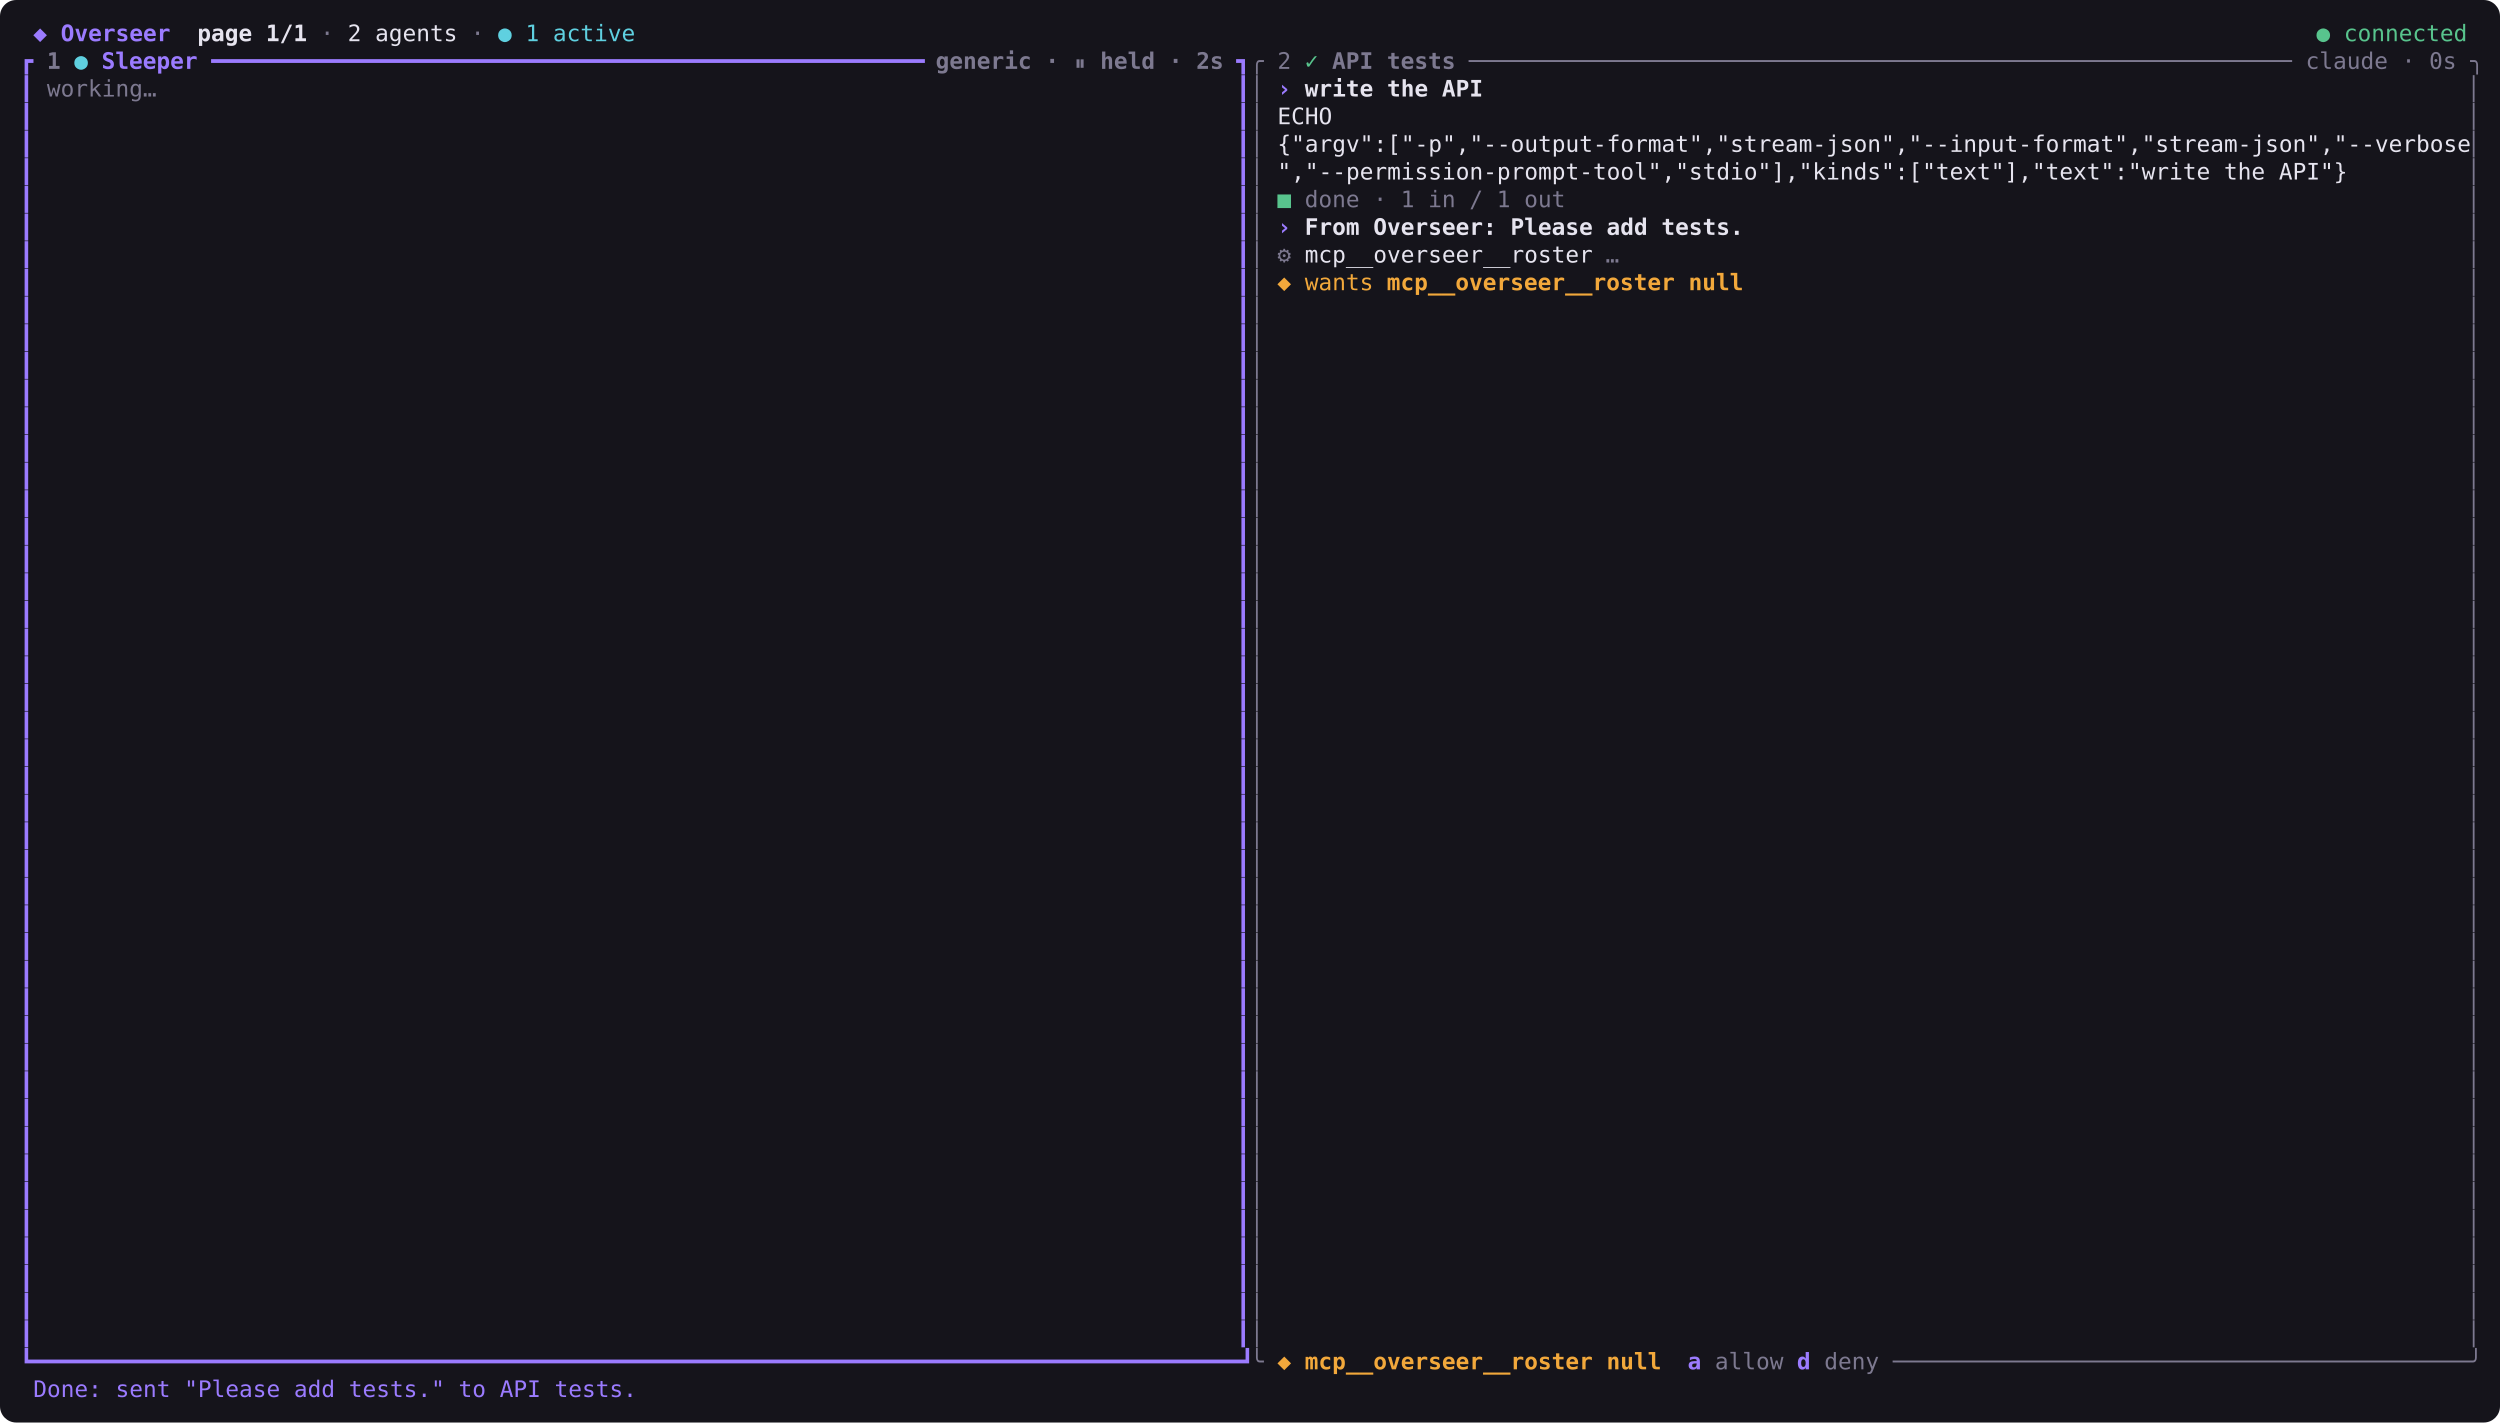
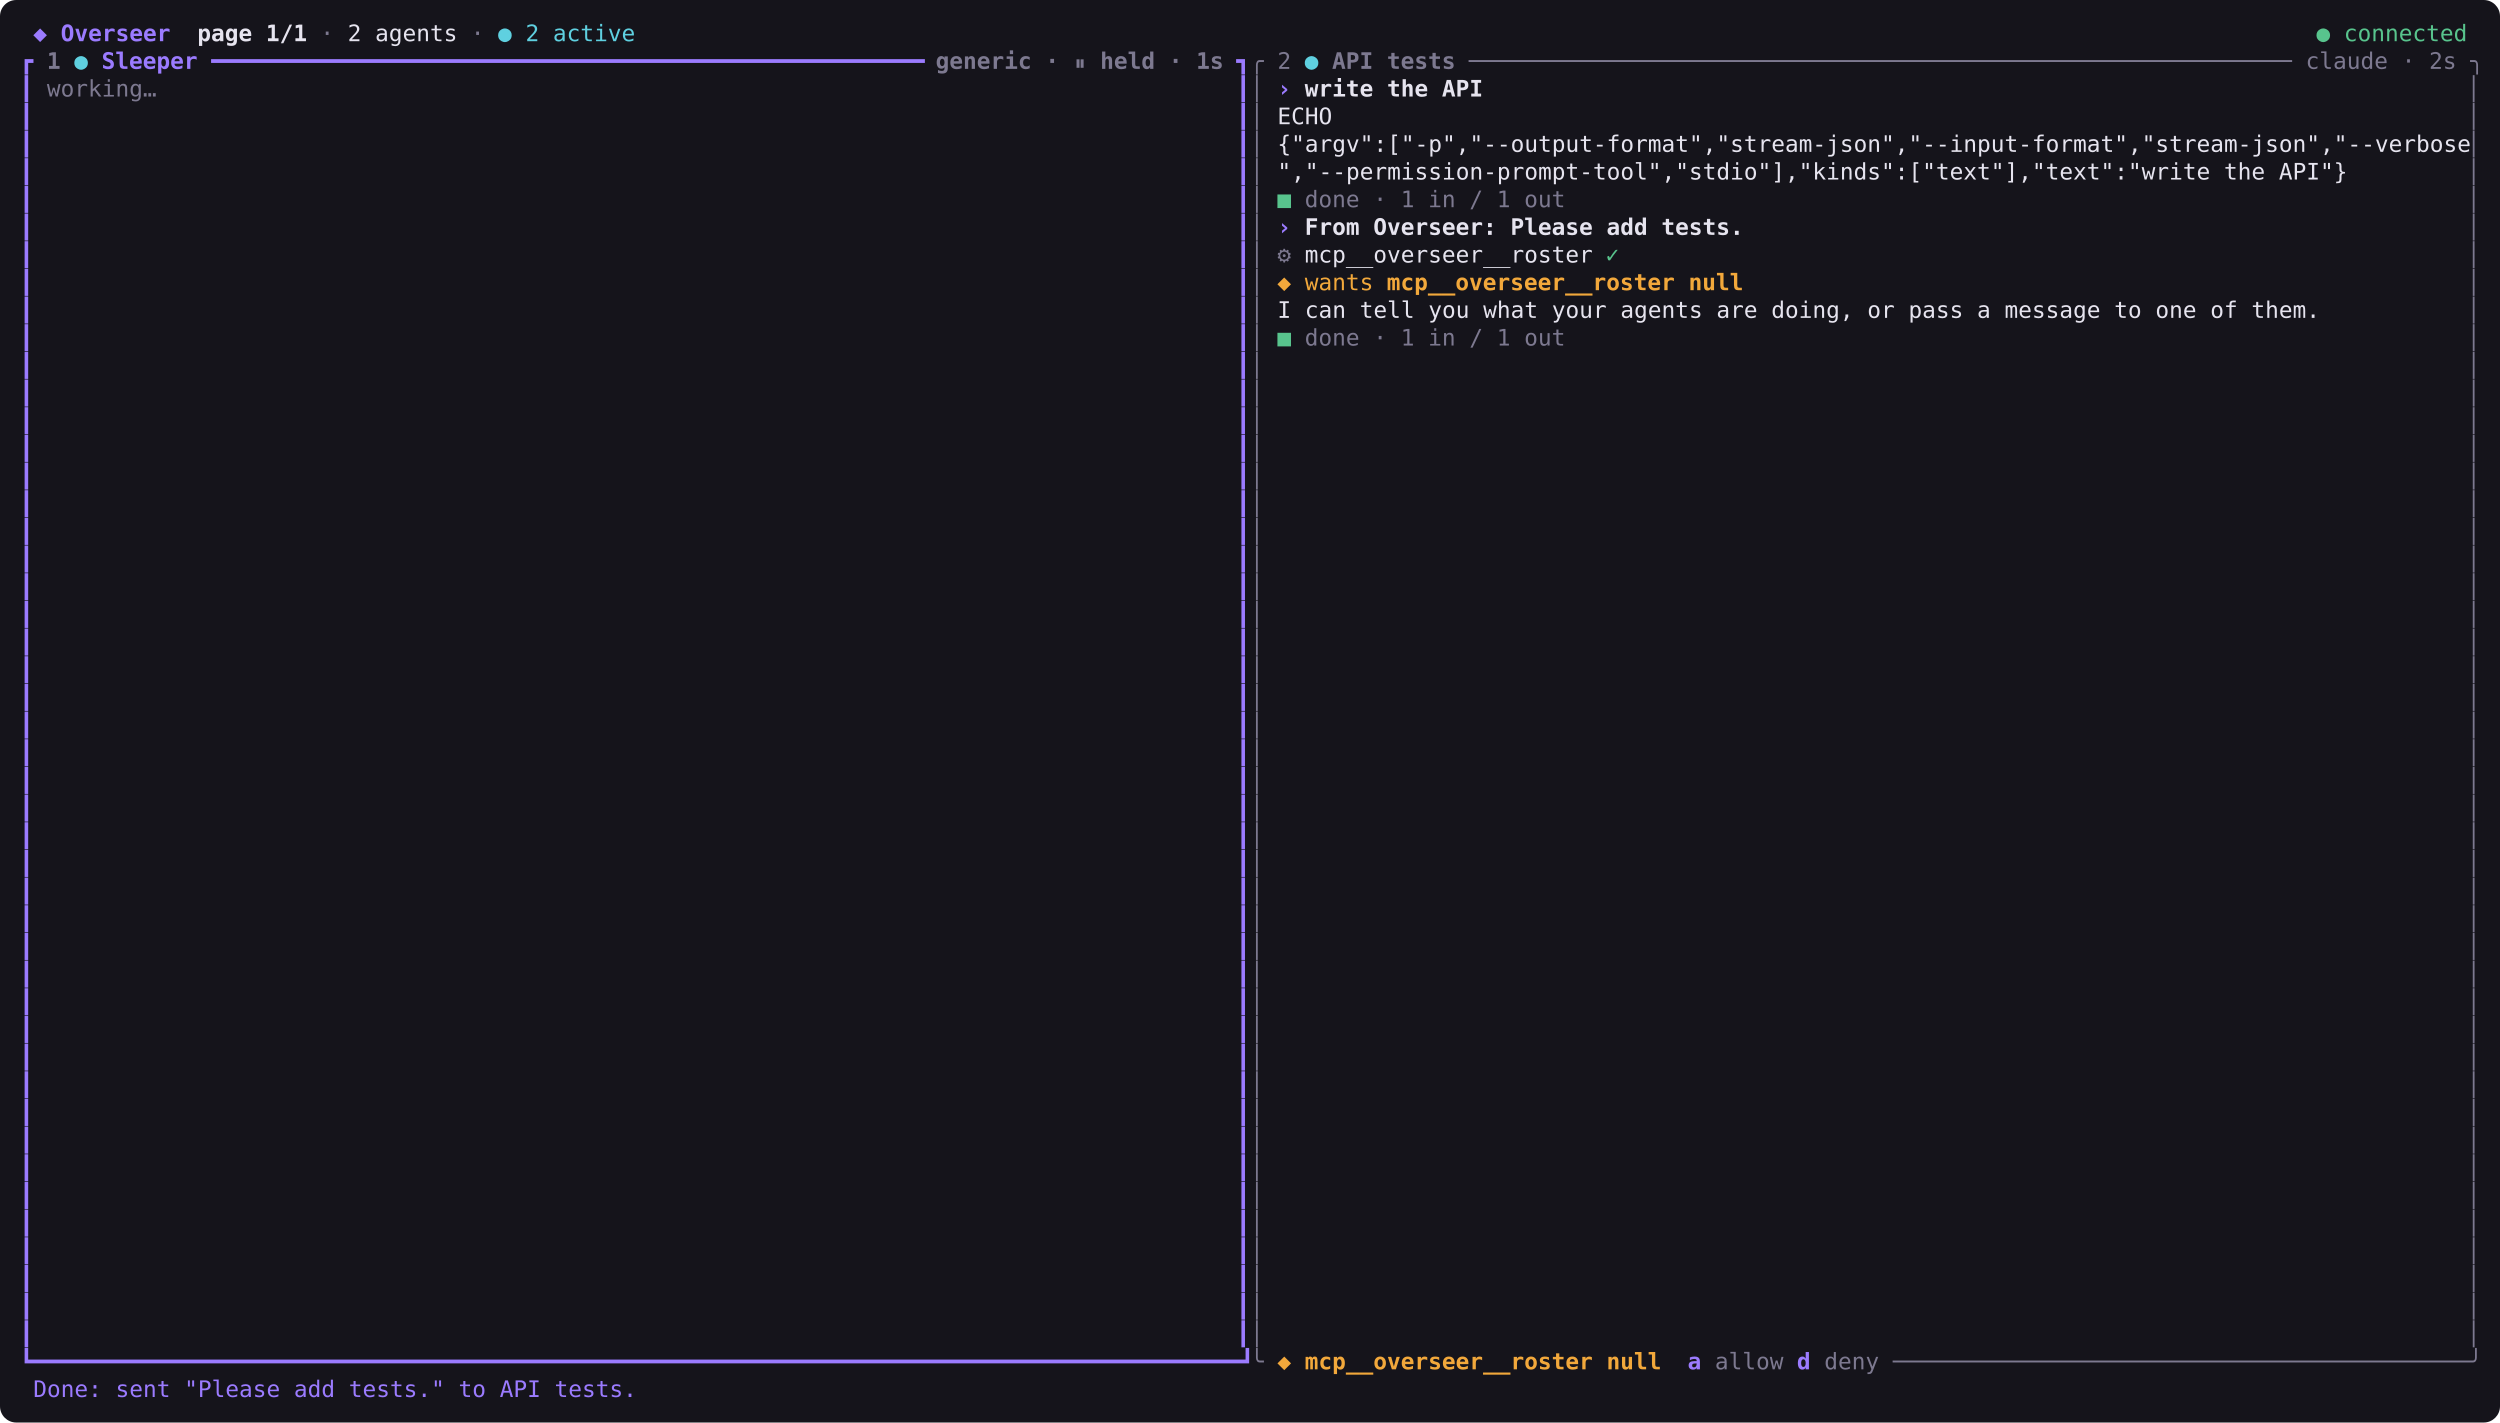
<svg xmlns="http://www.w3.org/2000/svg" width="1536" height="874" viewBox="0 0 1536 874">
  <rect width="100%" height="100%" rx="10" fill="#15141b" />
  <g font-family="ui-monospace, SFMono-Regular, Menlo, monospace" font-size="14">
    <text x="12.0" y="25.3" textLength="100.8" lengthAdjust="spacingAndGlyphs" fill="#9b7bff" font-weight="700" xml:space="preserve"> ◆ Overseer </text>
    <text x="112.8" y="25.3" textLength="84.0" lengthAdjust="spacingAndGlyphs" fill="#e6e4ef" font-weight="700" xml:space="preserve"> page 1/1 </text>
    <text x="196.8" y="25.3" textLength="16.8" lengthAdjust="spacingAndGlyphs" fill="#7d7990" xml:space="preserve">· </text>
    <text x="213.6" y="25.3" textLength="67.2" lengthAdjust="spacingAndGlyphs" fill="#e6e4ef" xml:space="preserve">2 agents</text>
    <text x="280.8" y="25.3" textLength="25.2" lengthAdjust="spacingAndGlyphs" fill="#7d7990" xml:space="preserve"> · </text>
-     <text x="306.0" y="25.3" textLength="84.0" lengthAdjust="spacingAndGlyphs" fill="#5fd0e0" xml:space="preserve">● 1 active</text>
+     <text x="306.0" y="25.3" textLength="84.0" lengthAdjust="spacingAndGlyphs" fill="#5fd0e0" xml:space="preserve">● 2 active</text>
    <text x="1423.2" y="25.3" textLength="100.8" lengthAdjust="spacingAndGlyphs" fill="#58c48d" xml:space="preserve">● connected </text>
    <text x="12.0" y="42.3" textLength="8.4" lengthAdjust="spacingAndGlyphs" fill="#9b7bff" font-weight="700" xml:space="preserve">┏</text>
    <text x="20.4" y="42.3" textLength="25.2" lengthAdjust="spacingAndGlyphs" fill="#7d7990" font-weight="700" xml:space="preserve"> 1 </text>
    <text x="45.6" y="42.3" textLength="16.8" lengthAdjust="spacingAndGlyphs" fill="#5fd0e0" font-weight="700" xml:space="preserve">● </text>
    <text x="62.4" y="42.3" textLength="504.0" lengthAdjust="spacingAndGlyphs" fill="#9b7bff" font-weight="700" xml:space="preserve">Sleeper ━━━━━━━━━━━━━━━━━━━━━━━━━━━━━━━━━━━━━━━━━━━━━━━━━━━━</text>
-     <text x="566.4" y="42.3" textLength="193.2" lengthAdjust="spacingAndGlyphs" fill="#7d7990" font-weight="700" xml:space="preserve"> generic · ⏸ held · 2s </text>
+     <text x="566.4" y="42.3" textLength="193.2" lengthAdjust="spacingAndGlyphs" fill="#7d7990" font-weight="700" xml:space="preserve"> generic · ⏸ held · 1s </text>
    <text x="759.6" y="42.3" textLength="8.4" lengthAdjust="spacingAndGlyphs" fill="#9b7bff" font-weight="700" xml:space="preserve">┓</text>
    <text x="768.0" y="42.3" textLength="33.6" lengthAdjust="spacingAndGlyphs" fill="#7d7990" xml:space="preserve">╭ 2 </text>
-     <text x="801.6" y="42.3" textLength="16.8" lengthAdjust="spacingAndGlyphs" fill="#58c48d" xml:space="preserve">✓ </text>
+     <text x="801.6" y="42.3" textLength="16.8" lengthAdjust="spacingAndGlyphs" fill="#5fd0e0" xml:space="preserve">● </text>
    <text x="818.4" y="42.3" textLength="75.6" lengthAdjust="spacingAndGlyphs" fill="#7d7990" font-weight="700" xml:space="preserve">API tests</text>
-     <text x="894.0" y="42.3" textLength="630.0" lengthAdjust="spacingAndGlyphs" fill="#7d7990" xml:space="preserve"> ──────────────────────────────────────────────────────────── claude · 0s ╮</text>
+     <text x="894.0" y="42.3" textLength="630.0" lengthAdjust="spacingAndGlyphs" fill="#7d7990" xml:space="preserve"> ──────────────────────────────────────────────────────────── claude · 2s ╮</text>
    <text x="12.0" y="59.3" textLength="8.4" lengthAdjust="spacingAndGlyphs" fill="#9b7bff" font-weight="700" xml:space="preserve">┃</text>
    <text x="28.8" y="59.3" textLength="67.2" lengthAdjust="spacingAndGlyphs" fill="#7d7990" xml:space="preserve">working…</text>
    <text x="759.6" y="59.3" textLength="8.4" lengthAdjust="spacingAndGlyphs" fill="#9b7bff" font-weight="700" xml:space="preserve">┃</text>
    <text x="768.0" y="59.3" textLength="8.4" lengthAdjust="spacingAndGlyphs" fill="#7d7990" xml:space="preserve">│</text>
    <text x="784.8" y="59.3" textLength="16.8" lengthAdjust="spacingAndGlyphs" fill="#9b7bff" font-weight="700" xml:space="preserve">› </text>
    <text x="801.6" y="59.3" textLength="109.2" lengthAdjust="spacingAndGlyphs" fill="#e6e4ef" font-weight="700" xml:space="preserve">write the API</text>
    <text x="1515.6" y="59.3" textLength="8.4" lengthAdjust="spacingAndGlyphs" fill="#7d7990" xml:space="preserve">│</text>
    <text x="12.0" y="76.3" textLength="8.4" lengthAdjust="spacingAndGlyphs" fill="#9b7bff" font-weight="700" xml:space="preserve">┃</text>
    <text x="759.6" y="76.3" textLength="8.4" lengthAdjust="spacingAndGlyphs" fill="#9b7bff" font-weight="700" xml:space="preserve">┃</text>
    <text x="768.0" y="76.3" textLength="8.4" lengthAdjust="spacingAndGlyphs" fill="#7d7990" xml:space="preserve">│</text>
    <text x="776.4" y="76.3" textLength="739.2" lengthAdjust="spacingAndGlyphs" fill="#e6e4ef" xml:space="preserve"> ECHO                                                                                   </text>
    <text x="1515.6" y="76.3" textLength="8.4" lengthAdjust="spacingAndGlyphs" fill="#7d7990" xml:space="preserve">│</text>
    <text x="12.0" y="93.3" textLength="8.4" lengthAdjust="spacingAndGlyphs" fill="#9b7bff" font-weight="700" xml:space="preserve">┃</text>
    <text x="759.6" y="93.3" textLength="8.4" lengthAdjust="spacingAndGlyphs" fill="#9b7bff" font-weight="700" xml:space="preserve">┃</text>
    <text x="768.0" y="93.3" textLength="8.4" lengthAdjust="spacingAndGlyphs" fill="#7d7990" xml:space="preserve">│</text>
    <text x="776.4" y="93.3" textLength="739.2" lengthAdjust="spacingAndGlyphs" fill="#e6e4ef" xml:space="preserve"> {"argv":["-p","--output-format","stream-json","--input-format","stream-json","--verbose</text>
    <text x="1515.6" y="93.3" textLength="8.4" lengthAdjust="spacingAndGlyphs" fill="#7d7990" xml:space="preserve">│</text>
    <text x="12.0" y="110.3" textLength="8.4" lengthAdjust="spacingAndGlyphs" fill="#9b7bff" font-weight="700" xml:space="preserve">┃</text>
    <text x="759.6" y="110.3" textLength="8.4" lengthAdjust="spacingAndGlyphs" fill="#9b7bff" font-weight="700" xml:space="preserve">┃</text>
    <text x="768.0" y="110.3" textLength="8.4" lengthAdjust="spacingAndGlyphs" fill="#7d7990" xml:space="preserve">│</text>
    <text x="776.4" y="110.3" textLength="739.2" lengthAdjust="spacingAndGlyphs" fill="#e6e4ef" xml:space="preserve"> ","--permission-prompt-tool","stdio"],"kinds":["text"],"text":"write the API"}         </text>
    <text x="1515.6" y="110.3" textLength="8.4" lengthAdjust="spacingAndGlyphs" fill="#7d7990" xml:space="preserve">│</text>
    <text x="12.0" y="127.3" textLength="8.4" lengthAdjust="spacingAndGlyphs" fill="#9b7bff" font-weight="700" xml:space="preserve">┃</text>
    <text x="759.6" y="127.3" textLength="8.4" lengthAdjust="spacingAndGlyphs" fill="#9b7bff" font-weight="700" xml:space="preserve">┃</text>
    <text x="768.0" y="127.3" textLength="8.4" lengthAdjust="spacingAndGlyphs" fill="#7d7990" xml:space="preserve">│</text>
    <text x="784.8" y="127.3" textLength="16.8" lengthAdjust="spacingAndGlyphs" fill="#58c48d" xml:space="preserve">■ </text>
    <text x="801.6" y="127.3" textLength="159.6" lengthAdjust="spacingAndGlyphs" fill="#7d7990" xml:space="preserve">done · 1 in / 1 out</text>
    <text x="1515.6" y="127.3" textLength="8.4" lengthAdjust="spacingAndGlyphs" fill="#7d7990" xml:space="preserve">│</text>
    <text x="12.0" y="144.3" textLength="8.4" lengthAdjust="spacingAndGlyphs" fill="#9b7bff" font-weight="700" xml:space="preserve">┃</text>
    <text x="759.6" y="144.3" textLength="8.4" lengthAdjust="spacingAndGlyphs" fill="#9b7bff" font-weight="700" xml:space="preserve">┃</text>
    <text x="768.0" y="144.3" textLength="8.4" lengthAdjust="spacingAndGlyphs" fill="#7d7990" xml:space="preserve">│</text>
    <text x="784.8" y="144.3" textLength="16.8" lengthAdjust="spacingAndGlyphs" fill="#9b7bff" font-weight="700" xml:space="preserve">› </text>
    <text x="801.6" y="144.3" textLength="268.8" lengthAdjust="spacingAndGlyphs" fill="#e6e4ef" font-weight="700" xml:space="preserve">From Overseer: Please add tests.</text>
    <text x="1515.6" y="144.3" textLength="8.4" lengthAdjust="spacingAndGlyphs" fill="#7d7990" xml:space="preserve">│</text>
    <text x="12.0" y="161.3" textLength="8.4" lengthAdjust="spacingAndGlyphs" fill="#9b7bff" font-weight="700" xml:space="preserve">┃</text>
    <text x="759.6" y="161.3" textLength="8.4" lengthAdjust="spacingAndGlyphs" fill="#9b7bff" font-weight="700" xml:space="preserve">┃</text>
    <text x="768.0" y="161.3" textLength="8.4" lengthAdjust="spacingAndGlyphs" fill="#7d7990" xml:space="preserve">│</text>
    <text x="784.8" y="161.3" textLength="16.8" lengthAdjust="spacingAndGlyphs" fill="#7d7990" xml:space="preserve">⚙ </text>
    <text x="801.6" y="161.3" textLength="176.4" lengthAdjust="spacingAndGlyphs" fill="#e6e4ef" xml:space="preserve">mcp__overseer__roster</text>
-     <text x="978.0" y="161.3" textLength="16.8" lengthAdjust="spacingAndGlyphs" fill="#7d7990" xml:space="preserve"> …</text>
+     <text x="978.0" y="161.3" textLength="16.8" lengthAdjust="spacingAndGlyphs" fill="#58c48d" xml:space="preserve"> ✓</text>
    <text x="1515.6" y="161.3" textLength="8.4" lengthAdjust="spacingAndGlyphs" fill="#7d7990" xml:space="preserve">│</text>
    <text x="12.0" y="178.3" textLength="8.4" lengthAdjust="spacingAndGlyphs" fill="#9b7bff" font-weight="700" xml:space="preserve">┃</text>
    <text x="759.6" y="178.3" textLength="8.4" lengthAdjust="spacingAndGlyphs" fill="#9b7bff" font-weight="700" xml:space="preserve">┃</text>
    <text x="768.0" y="178.3" textLength="8.4" lengthAdjust="spacingAndGlyphs" fill="#7d7990" xml:space="preserve">│</text>
    <text x="784.8" y="178.3" textLength="67.2" lengthAdjust="spacingAndGlyphs" fill="#f2a83b" xml:space="preserve">◆ wants </text>
    <text x="852.0" y="178.3" textLength="218.4" lengthAdjust="spacingAndGlyphs" fill="#f2a83b" font-weight="700" xml:space="preserve">mcp__overseer__roster null</text>
    <text x="1515.6" y="178.3" textLength="8.4" lengthAdjust="spacingAndGlyphs" fill="#7d7990" xml:space="preserve">│</text>
    <text x="12.0" y="195.3" textLength="8.4" lengthAdjust="spacingAndGlyphs" fill="#9b7bff" font-weight="700" xml:space="preserve">┃</text>
    <text x="759.6" y="195.3" textLength="8.4" lengthAdjust="spacingAndGlyphs" fill="#9b7bff" font-weight="700" xml:space="preserve">┃</text>
    <text x="768.0" y="195.3" textLength="8.4" lengthAdjust="spacingAndGlyphs" fill="#7d7990" xml:space="preserve">│</text>
+     <text x="776.4" y="195.3" textLength="739.2" lengthAdjust="spacingAndGlyphs" fill="#e6e4ef" xml:space="preserve"> I can tell you what your agents are doing, or pass a message to one of them.           </text>
    <text x="1515.6" y="195.3" textLength="8.4" lengthAdjust="spacingAndGlyphs" fill="#7d7990" xml:space="preserve">│</text>
    <text x="12.0" y="212.3" textLength="8.4" lengthAdjust="spacingAndGlyphs" fill="#9b7bff" font-weight="700" xml:space="preserve">┃</text>
    <text x="759.6" y="212.3" textLength="8.4" lengthAdjust="spacingAndGlyphs" fill="#9b7bff" font-weight="700" xml:space="preserve">┃</text>
    <text x="768.0" y="212.3" textLength="8.4" lengthAdjust="spacingAndGlyphs" fill="#7d7990" xml:space="preserve">│</text>
+     <text x="784.8" y="212.3" textLength="16.8" lengthAdjust="spacingAndGlyphs" fill="#58c48d" xml:space="preserve">■ </text>
+     <text x="801.6" y="212.3" textLength="159.6" lengthAdjust="spacingAndGlyphs" fill="#7d7990" xml:space="preserve">done · 1 in / 1 out</text>
    <text x="1515.6" y="212.3" textLength="8.4" lengthAdjust="spacingAndGlyphs" fill="#7d7990" xml:space="preserve">│</text>
    <text x="12.0" y="229.3" textLength="8.4" lengthAdjust="spacingAndGlyphs" fill="#9b7bff" font-weight="700" xml:space="preserve">┃</text>
    <text x="759.6" y="229.3" textLength="8.4" lengthAdjust="spacingAndGlyphs" fill="#9b7bff" font-weight="700" xml:space="preserve">┃</text>
    <text x="768.0" y="229.3" textLength="8.4" lengthAdjust="spacingAndGlyphs" fill="#7d7990" xml:space="preserve">│</text>
    <text x="1515.6" y="229.3" textLength="8.4" lengthAdjust="spacingAndGlyphs" fill="#7d7990" xml:space="preserve">│</text>
    <text x="12.0" y="246.3" textLength="8.4" lengthAdjust="spacingAndGlyphs" fill="#9b7bff" font-weight="700" xml:space="preserve">┃</text>
    <text x="759.6" y="246.3" textLength="8.4" lengthAdjust="spacingAndGlyphs" fill="#9b7bff" font-weight="700" xml:space="preserve">┃</text>
    <text x="768.0" y="246.3" textLength="8.4" lengthAdjust="spacingAndGlyphs" fill="#7d7990" xml:space="preserve">│</text>
    <text x="1515.6" y="246.3" textLength="8.4" lengthAdjust="spacingAndGlyphs" fill="#7d7990" xml:space="preserve">│</text>
    <text x="12.0" y="263.3" textLength="8.4" lengthAdjust="spacingAndGlyphs" fill="#9b7bff" font-weight="700" xml:space="preserve">┃</text>
    <text x="759.6" y="263.3" textLength="8.4" lengthAdjust="spacingAndGlyphs" fill="#9b7bff" font-weight="700" xml:space="preserve">┃</text>
    <text x="768.0" y="263.3" textLength="8.4" lengthAdjust="spacingAndGlyphs" fill="#7d7990" xml:space="preserve">│</text>
    <text x="1515.6" y="263.3" textLength="8.4" lengthAdjust="spacingAndGlyphs" fill="#7d7990" xml:space="preserve">│</text>
    <text x="12.0" y="280.3" textLength="8.4" lengthAdjust="spacingAndGlyphs" fill="#9b7bff" font-weight="700" xml:space="preserve">┃</text>
    <text x="759.6" y="280.3" textLength="8.4" lengthAdjust="spacingAndGlyphs" fill="#9b7bff" font-weight="700" xml:space="preserve">┃</text>
    <text x="768.0" y="280.3" textLength="8.4" lengthAdjust="spacingAndGlyphs" fill="#7d7990" xml:space="preserve">│</text>
    <text x="1515.6" y="280.3" textLength="8.4" lengthAdjust="spacingAndGlyphs" fill="#7d7990" xml:space="preserve">│</text>
    <text x="12.0" y="297.3" textLength="8.4" lengthAdjust="spacingAndGlyphs" fill="#9b7bff" font-weight="700" xml:space="preserve">┃</text>
    <text x="759.6" y="297.3" textLength="8.4" lengthAdjust="spacingAndGlyphs" fill="#9b7bff" font-weight="700" xml:space="preserve">┃</text>
    <text x="768.0" y="297.3" textLength="8.4" lengthAdjust="spacingAndGlyphs" fill="#7d7990" xml:space="preserve">│</text>
    <text x="1515.6" y="297.3" textLength="8.4" lengthAdjust="spacingAndGlyphs" fill="#7d7990" xml:space="preserve">│</text>
    <text x="12.0" y="314.3" textLength="8.4" lengthAdjust="spacingAndGlyphs" fill="#9b7bff" font-weight="700" xml:space="preserve">┃</text>
    <text x="759.6" y="314.3" textLength="8.4" lengthAdjust="spacingAndGlyphs" fill="#9b7bff" font-weight="700" xml:space="preserve">┃</text>
    <text x="768.0" y="314.3" textLength="8.4" lengthAdjust="spacingAndGlyphs" fill="#7d7990" xml:space="preserve">│</text>
    <text x="1515.6" y="314.3" textLength="8.4" lengthAdjust="spacingAndGlyphs" fill="#7d7990" xml:space="preserve">│</text>
    <text x="12.0" y="331.3" textLength="8.4" lengthAdjust="spacingAndGlyphs" fill="#9b7bff" font-weight="700" xml:space="preserve">┃</text>
    <text x="759.6" y="331.3" textLength="8.4" lengthAdjust="spacingAndGlyphs" fill="#9b7bff" font-weight="700" xml:space="preserve">┃</text>
    <text x="768.0" y="331.3" textLength="8.4" lengthAdjust="spacingAndGlyphs" fill="#7d7990" xml:space="preserve">│</text>
    <text x="1515.6" y="331.3" textLength="8.4" lengthAdjust="spacingAndGlyphs" fill="#7d7990" xml:space="preserve">│</text>
    <text x="12.0" y="348.3" textLength="8.4" lengthAdjust="spacingAndGlyphs" fill="#9b7bff" font-weight="700" xml:space="preserve">┃</text>
    <text x="759.6" y="348.3" textLength="8.4" lengthAdjust="spacingAndGlyphs" fill="#9b7bff" font-weight="700" xml:space="preserve">┃</text>
    <text x="768.0" y="348.3" textLength="8.4" lengthAdjust="spacingAndGlyphs" fill="#7d7990" xml:space="preserve">│</text>
    <text x="1515.6" y="348.3" textLength="8.4" lengthAdjust="spacingAndGlyphs" fill="#7d7990" xml:space="preserve">│</text>
    <text x="12.0" y="365.3" textLength="8.4" lengthAdjust="spacingAndGlyphs" fill="#9b7bff" font-weight="700" xml:space="preserve">┃</text>
    <text x="759.6" y="365.3" textLength="8.4" lengthAdjust="spacingAndGlyphs" fill="#9b7bff" font-weight="700" xml:space="preserve">┃</text>
    <text x="768.0" y="365.3" textLength="8.4" lengthAdjust="spacingAndGlyphs" fill="#7d7990" xml:space="preserve">│</text>
    <text x="1515.6" y="365.3" textLength="8.4" lengthAdjust="spacingAndGlyphs" fill="#7d7990" xml:space="preserve">│</text>
    <text x="12.0" y="382.3" textLength="8.4" lengthAdjust="spacingAndGlyphs" fill="#9b7bff" font-weight="700" xml:space="preserve">┃</text>
    <text x="759.6" y="382.3" textLength="8.4" lengthAdjust="spacingAndGlyphs" fill="#9b7bff" font-weight="700" xml:space="preserve">┃</text>
    <text x="768.0" y="382.3" textLength="8.4" lengthAdjust="spacingAndGlyphs" fill="#7d7990" xml:space="preserve">│</text>
    <text x="1515.6" y="382.3" textLength="8.4" lengthAdjust="spacingAndGlyphs" fill="#7d7990" xml:space="preserve">│</text>
    <text x="12.0" y="399.3" textLength="8.4" lengthAdjust="spacingAndGlyphs" fill="#9b7bff" font-weight="700" xml:space="preserve">┃</text>
    <text x="759.6" y="399.3" textLength="8.4" lengthAdjust="spacingAndGlyphs" fill="#9b7bff" font-weight="700" xml:space="preserve">┃</text>
    <text x="768.0" y="399.3" textLength="8.4" lengthAdjust="spacingAndGlyphs" fill="#7d7990" xml:space="preserve">│</text>
    <text x="1515.6" y="399.3" textLength="8.4" lengthAdjust="spacingAndGlyphs" fill="#7d7990" xml:space="preserve">│</text>
    <text x="12.0" y="416.3" textLength="8.4" lengthAdjust="spacingAndGlyphs" fill="#9b7bff" font-weight="700" xml:space="preserve">┃</text>
    <text x="759.6" y="416.3" textLength="8.4" lengthAdjust="spacingAndGlyphs" fill="#9b7bff" font-weight="700" xml:space="preserve">┃</text>
    <text x="768.0" y="416.3" textLength="8.4" lengthAdjust="spacingAndGlyphs" fill="#7d7990" xml:space="preserve">│</text>
    <text x="1515.6" y="416.3" textLength="8.4" lengthAdjust="spacingAndGlyphs" fill="#7d7990" xml:space="preserve">│</text>
    <text x="12.0" y="433.3" textLength="8.4" lengthAdjust="spacingAndGlyphs" fill="#9b7bff" font-weight="700" xml:space="preserve">┃</text>
    <text x="759.6" y="433.3" textLength="8.4" lengthAdjust="spacingAndGlyphs" fill="#9b7bff" font-weight="700" xml:space="preserve">┃</text>
    <text x="768.0" y="433.3" textLength="8.4" lengthAdjust="spacingAndGlyphs" fill="#7d7990" xml:space="preserve">│</text>
    <text x="1515.6" y="433.3" textLength="8.4" lengthAdjust="spacingAndGlyphs" fill="#7d7990" xml:space="preserve">│</text>
    <text x="12.0" y="450.3" textLength="8.4" lengthAdjust="spacingAndGlyphs" fill="#9b7bff" font-weight="700" xml:space="preserve">┃</text>
    <text x="759.6" y="450.3" textLength="8.4" lengthAdjust="spacingAndGlyphs" fill="#9b7bff" font-weight="700" xml:space="preserve">┃</text>
    <text x="768.0" y="450.3" textLength="8.4" lengthAdjust="spacingAndGlyphs" fill="#7d7990" xml:space="preserve">│</text>
    <text x="1515.6" y="450.3" textLength="8.4" lengthAdjust="spacingAndGlyphs" fill="#7d7990" xml:space="preserve">│</text>
    <text x="12.0" y="467.3" textLength="8.4" lengthAdjust="spacingAndGlyphs" fill="#9b7bff" font-weight="700" xml:space="preserve">┃</text>
    <text x="759.6" y="467.3" textLength="8.4" lengthAdjust="spacingAndGlyphs" fill="#9b7bff" font-weight="700" xml:space="preserve">┃</text>
    <text x="768.0" y="467.3" textLength="8.4" lengthAdjust="spacingAndGlyphs" fill="#7d7990" xml:space="preserve">│</text>
    <text x="1515.6" y="467.3" textLength="8.4" lengthAdjust="spacingAndGlyphs" fill="#7d7990" xml:space="preserve">│</text>
    <text x="12.0" y="484.3" textLength="8.4" lengthAdjust="spacingAndGlyphs" fill="#9b7bff" font-weight="700" xml:space="preserve">┃</text>
    <text x="759.6" y="484.3" textLength="8.4" lengthAdjust="spacingAndGlyphs" fill="#9b7bff" font-weight="700" xml:space="preserve">┃</text>
    <text x="768.0" y="484.3" textLength="8.4" lengthAdjust="spacingAndGlyphs" fill="#7d7990" xml:space="preserve">│</text>
    <text x="1515.6" y="484.3" textLength="8.4" lengthAdjust="spacingAndGlyphs" fill="#7d7990" xml:space="preserve">│</text>
    <text x="12.0" y="501.3" textLength="8.4" lengthAdjust="spacingAndGlyphs" fill="#9b7bff" font-weight="700" xml:space="preserve">┃</text>
    <text x="759.6" y="501.3" textLength="8.4" lengthAdjust="spacingAndGlyphs" fill="#9b7bff" font-weight="700" xml:space="preserve">┃</text>
    <text x="768.0" y="501.3" textLength="8.4" lengthAdjust="spacingAndGlyphs" fill="#7d7990" xml:space="preserve">│</text>
    <text x="1515.6" y="501.3" textLength="8.4" lengthAdjust="spacingAndGlyphs" fill="#7d7990" xml:space="preserve">│</text>
    <text x="12.0" y="518.3" textLength="8.4" lengthAdjust="spacingAndGlyphs" fill="#9b7bff" font-weight="700" xml:space="preserve">┃</text>
    <text x="759.6" y="518.3" textLength="8.4" lengthAdjust="spacingAndGlyphs" fill="#9b7bff" font-weight="700" xml:space="preserve">┃</text>
    <text x="768.0" y="518.3" textLength="8.4" lengthAdjust="spacingAndGlyphs" fill="#7d7990" xml:space="preserve">│</text>
    <text x="1515.6" y="518.3" textLength="8.4" lengthAdjust="spacingAndGlyphs" fill="#7d7990" xml:space="preserve">│</text>
    <text x="12.0" y="535.3" textLength="8.4" lengthAdjust="spacingAndGlyphs" fill="#9b7bff" font-weight="700" xml:space="preserve">┃</text>
    <text x="759.6" y="535.3" textLength="8.4" lengthAdjust="spacingAndGlyphs" fill="#9b7bff" font-weight="700" xml:space="preserve">┃</text>
    <text x="768.0" y="535.3" textLength="8.4" lengthAdjust="spacingAndGlyphs" fill="#7d7990" xml:space="preserve">│</text>
    <text x="1515.6" y="535.3" textLength="8.4" lengthAdjust="spacingAndGlyphs" fill="#7d7990" xml:space="preserve">│</text>
    <text x="12.0" y="552.3" textLength="8.4" lengthAdjust="spacingAndGlyphs" fill="#9b7bff" font-weight="700" xml:space="preserve">┃</text>
    <text x="759.6" y="552.3" textLength="8.4" lengthAdjust="spacingAndGlyphs" fill="#9b7bff" font-weight="700" xml:space="preserve">┃</text>
    <text x="768.0" y="552.3" textLength="8.4" lengthAdjust="spacingAndGlyphs" fill="#7d7990" xml:space="preserve">│</text>
    <text x="1515.6" y="552.3" textLength="8.4" lengthAdjust="spacingAndGlyphs" fill="#7d7990" xml:space="preserve">│</text>
    <text x="12.0" y="569.3" textLength="8.4" lengthAdjust="spacingAndGlyphs" fill="#9b7bff" font-weight="700" xml:space="preserve">┃</text>
    <text x="759.6" y="569.3" textLength="8.4" lengthAdjust="spacingAndGlyphs" fill="#9b7bff" font-weight="700" xml:space="preserve">┃</text>
    <text x="768.0" y="569.3" textLength="8.4" lengthAdjust="spacingAndGlyphs" fill="#7d7990" xml:space="preserve">│</text>
    <text x="1515.6" y="569.3" textLength="8.4" lengthAdjust="spacingAndGlyphs" fill="#7d7990" xml:space="preserve">│</text>
    <text x="12.0" y="586.3" textLength="8.4" lengthAdjust="spacingAndGlyphs" fill="#9b7bff" font-weight="700" xml:space="preserve">┃</text>
    <text x="759.6" y="586.3" textLength="8.4" lengthAdjust="spacingAndGlyphs" fill="#9b7bff" font-weight="700" xml:space="preserve">┃</text>
    <text x="768.0" y="586.3" textLength="8.4" lengthAdjust="spacingAndGlyphs" fill="#7d7990" xml:space="preserve">│</text>
    <text x="1515.6" y="586.3" textLength="8.4" lengthAdjust="spacingAndGlyphs" fill="#7d7990" xml:space="preserve">│</text>
    <text x="12.0" y="603.3" textLength="8.4" lengthAdjust="spacingAndGlyphs" fill="#9b7bff" font-weight="700" xml:space="preserve">┃</text>
    <text x="759.6" y="603.3" textLength="8.4" lengthAdjust="spacingAndGlyphs" fill="#9b7bff" font-weight="700" xml:space="preserve">┃</text>
    <text x="768.0" y="603.3" textLength="8.4" lengthAdjust="spacingAndGlyphs" fill="#7d7990" xml:space="preserve">│</text>
    <text x="1515.6" y="603.3" textLength="8.4" lengthAdjust="spacingAndGlyphs" fill="#7d7990" xml:space="preserve">│</text>
    <text x="12.0" y="620.3" textLength="8.4" lengthAdjust="spacingAndGlyphs" fill="#9b7bff" font-weight="700" xml:space="preserve">┃</text>
    <text x="759.6" y="620.3" textLength="8.4" lengthAdjust="spacingAndGlyphs" fill="#9b7bff" font-weight="700" xml:space="preserve">┃</text>
    <text x="768.0" y="620.3" textLength="8.4" lengthAdjust="spacingAndGlyphs" fill="#7d7990" xml:space="preserve">│</text>
    <text x="1515.6" y="620.3" textLength="8.4" lengthAdjust="spacingAndGlyphs" fill="#7d7990" xml:space="preserve">│</text>
    <text x="12.0" y="637.3" textLength="8.4" lengthAdjust="spacingAndGlyphs" fill="#9b7bff" font-weight="700" xml:space="preserve">┃</text>
    <text x="759.6" y="637.3" textLength="8.4" lengthAdjust="spacingAndGlyphs" fill="#9b7bff" font-weight="700" xml:space="preserve">┃</text>
    <text x="768.0" y="637.3" textLength="8.4" lengthAdjust="spacingAndGlyphs" fill="#7d7990" xml:space="preserve">│</text>
    <text x="1515.6" y="637.3" textLength="8.4" lengthAdjust="spacingAndGlyphs" fill="#7d7990" xml:space="preserve">│</text>
    <text x="12.0" y="654.3" textLength="8.4" lengthAdjust="spacingAndGlyphs" fill="#9b7bff" font-weight="700" xml:space="preserve">┃</text>
    <text x="759.6" y="654.3" textLength="8.4" lengthAdjust="spacingAndGlyphs" fill="#9b7bff" font-weight="700" xml:space="preserve">┃</text>
    <text x="768.0" y="654.3" textLength="8.4" lengthAdjust="spacingAndGlyphs" fill="#7d7990" xml:space="preserve">│</text>
    <text x="1515.6" y="654.3" textLength="8.4" lengthAdjust="spacingAndGlyphs" fill="#7d7990" xml:space="preserve">│</text>
    <text x="12.0" y="671.3" textLength="8.4" lengthAdjust="spacingAndGlyphs" fill="#9b7bff" font-weight="700" xml:space="preserve">┃</text>
    <text x="759.6" y="671.3" textLength="8.4" lengthAdjust="spacingAndGlyphs" fill="#9b7bff" font-weight="700" xml:space="preserve">┃</text>
    <text x="768.0" y="671.3" textLength="8.4" lengthAdjust="spacingAndGlyphs" fill="#7d7990" xml:space="preserve">│</text>
    <text x="1515.6" y="671.3" textLength="8.4" lengthAdjust="spacingAndGlyphs" fill="#7d7990" xml:space="preserve">│</text>
    <text x="12.0" y="688.3" textLength="8.4" lengthAdjust="spacingAndGlyphs" fill="#9b7bff" font-weight="700" xml:space="preserve">┃</text>
    <text x="759.6" y="688.3" textLength="8.4" lengthAdjust="spacingAndGlyphs" fill="#9b7bff" font-weight="700" xml:space="preserve">┃</text>
    <text x="768.0" y="688.3" textLength="8.4" lengthAdjust="spacingAndGlyphs" fill="#7d7990" xml:space="preserve">│</text>
    <text x="1515.6" y="688.3" textLength="8.4" lengthAdjust="spacingAndGlyphs" fill="#7d7990" xml:space="preserve">│</text>
    <text x="12.0" y="705.3" textLength="8.4" lengthAdjust="spacingAndGlyphs" fill="#9b7bff" font-weight="700" xml:space="preserve">┃</text>
    <text x="759.6" y="705.3" textLength="8.4" lengthAdjust="spacingAndGlyphs" fill="#9b7bff" font-weight="700" xml:space="preserve">┃</text>
    <text x="768.0" y="705.3" textLength="8.4" lengthAdjust="spacingAndGlyphs" fill="#7d7990" xml:space="preserve">│</text>
    <text x="1515.6" y="705.3" textLength="8.4" lengthAdjust="spacingAndGlyphs" fill="#7d7990" xml:space="preserve">│</text>
    <text x="12.0" y="722.3" textLength="8.4" lengthAdjust="spacingAndGlyphs" fill="#9b7bff" font-weight="700" xml:space="preserve">┃</text>
    <text x="759.6" y="722.3" textLength="8.4" lengthAdjust="spacingAndGlyphs" fill="#9b7bff" font-weight="700" xml:space="preserve">┃</text>
    <text x="768.0" y="722.3" textLength="8.4" lengthAdjust="spacingAndGlyphs" fill="#7d7990" xml:space="preserve">│</text>
    <text x="1515.6" y="722.3" textLength="8.4" lengthAdjust="spacingAndGlyphs" fill="#7d7990" xml:space="preserve">│</text>
    <text x="12.0" y="739.3" textLength="8.4" lengthAdjust="spacingAndGlyphs" fill="#9b7bff" font-weight="700" xml:space="preserve">┃</text>
    <text x="759.6" y="739.3" textLength="8.4" lengthAdjust="spacingAndGlyphs" fill="#9b7bff" font-weight="700" xml:space="preserve">┃</text>
    <text x="768.0" y="739.3" textLength="8.4" lengthAdjust="spacingAndGlyphs" fill="#7d7990" xml:space="preserve">│</text>
    <text x="1515.6" y="739.3" textLength="8.4" lengthAdjust="spacingAndGlyphs" fill="#7d7990" xml:space="preserve">│</text>
    <text x="12.0" y="756.3" textLength="8.4" lengthAdjust="spacingAndGlyphs" fill="#9b7bff" font-weight="700" xml:space="preserve">┃</text>
    <text x="759.6" y="756.3" textLength="8.4" lengthAdjust="spacingAndGlyphs" fill="#9b7bff" font-weight="700" xml:space="preserve">┃</text>
    <text x="768.0" y="756.3" textLength="8.4" lengthAdjust="spacingAndGlyphs" fill="#7d7990" xml:space="preserve">│</text>
    <text x="1515.6" y="756.3" textLength="8.4" lengthAdjust="spacingAndGlyphs" fill="#7d7990" xml:space="preserve">│</text>
    <text x="12.0" y="773.3" textLength="8.4" lengthAdjust="spacingAndGlyphs" fill="#9b7bff" font-weight="700" xml:space="preserve">┃</text>
    <text x="759.6" y="773.3" textLength="8.4" lengthAdjust="spacingAndGlyphs" fill="#9b7bff" font-weight="700" xml:space="preserve">┃</text>
    <text x="768.0" y="773.3" textLength="8.4" lengthAdjust="spacingAndGlyphs" fill="#7d7990" xml:space="preserve">│</text>
    <text x="1515.6" y="773.3" textLength="8.4" lengthAdjust="spacingAndGlyphs" fill="#7d7990" xml:space="preserve">│</text>
    <text x="12.0" y="790.3" textLength="8.4" lengthAdjust="spacingAndGlyphs" fill="#9b7bff" font-weight="700" xml:space="preserve">┃</text>
    <text x="759.6" y="790.3" textLength="8.4" lengthAdjust="spacingAndGlyphs" fill="#9b7bff" font-weight="700" xml:space="preserve">┃</text>
    <text x="768.0" y="790.3" textLength="8.4" lengthAdjust="spacingAndGlyphs" fill="#7d7990" xml:space="preserve">│</text>
    <text x="1515.6" y="790.3" textLength="8.4" lengthAdjust="spacingAndGlyphs" fill="#7d7990" xml:space="preserve">│</text>
    <text x="12.0" y="807.3" textLength="8.4" lengthAdjust="spacingAndGlyphs" fill="#9b7bff" font-weight="700" xml:space="preserve">┃</text>
    <text x="759.6" y="807.3" textLength="8.4" lengthAdjust="spacingAndGlyphs" fill="#9b7bff" font-weight="700" xml:space="preserve">┃</text>
    <text x="768.0" y="807.3" textLength="8.4" lengthAdjust="spacingAndGlyphs" fill="#7d7990" xml:space="preserve">│</text>
    <text x="1515.6" y="807.3" textLength="8.4" lengthAdjust="spacingAndGlyphs" fill="#7d7990" xml:space="preserve">│</text>
    <text x="12.0" y="824.3" textLength="8.4" lengthAdjust="spacingAndGlyphs" fill="#9b7bff" font-weight="700" xml:space="preserve">┃</text>
    <text x="759.6" y="824.3" textLength="8.4" lengthAdjust="spacingAndGlyphs" fill="#9b7bff" font-weight="700" xml:space="preserve">┃</text>
    <text x="768.0" y="824.3" textLength="8.4" lengthAdjust="spacingAndGlyphs" fill="#7d7990" xml:space="preserve">│</text>
    <text x="1515.6" y="824.3" textLength="8.4" lengthAdjust="spacingAndGlyphs" fill="#7d7990" xml:space="preserve">│</text>
    <text x="12.0" y="841.3" textLength="756.0" lengthAdjust="spacingAndGlyphs" fill="#9b7bff" font-weight="700" xml:space="preserve">┗━━━━━━━━━━━━━━━━━━━━━━━━━━━━━━━━━━━━━━━━━━━━━━━━━━━━━━━━━━━━━━━━━━━━━━━━━━━━━━━━━━━━━━━━┛</text>
    <text x="768.0" y="841.3" textLength="8.4" lengthAdjust="spacingAndGlyphs" fill="#7d7990" xml:space="preserve">╰</text>
    <text x="776.4" y="841.3" textLength="25.2" lengthAdjust="spacingAndGlyphs" fill="#f2a83b" xml:space="preserve"> ◆ </text>
    <text x="801.6" y="841.3" textLength="218.4" lengthAdjust="spacingAndGlyphs" fill="#f2a83b" font-weight="700" xml:space="preserve">mcp__overseer__roster null</text>
    <text x="1020.0" y="841.3" textLength="25.2" lengthAdjust="spacingAndGlyphs" fill="#9b7bff" font-weight="700" xml:space="preserve">  a</text>
    <text x="1045.2" y="841.3" textLength="58.8" lengthAdjust="spacingAndGlyphs" fill="#7d7990" xml:space="preserve"> allow </text>
    <text x="1104.0" y="841.3" textLength="8.4" lengthAdjust="spacingAndGlyphs" fill="#9b7bff" font-weight="700" xml:space="preserve">d</text>
    <text x="1112.4" y="841.3" textLength="411.6" lengthAdjust="spacingAndGlyphs" fill="#7d7990" xml:space="preserve"> deny ──────────────────────────────────────────╯</text>
    <text x="12.0" y="858.3" textLength="378.0" lengthAdjust="spacingAndGlyphs" fill="#9b7bff" xml:space="preserve"> Done: sent "Please add tests." to API tests.</text>
  </g>
</svg>
